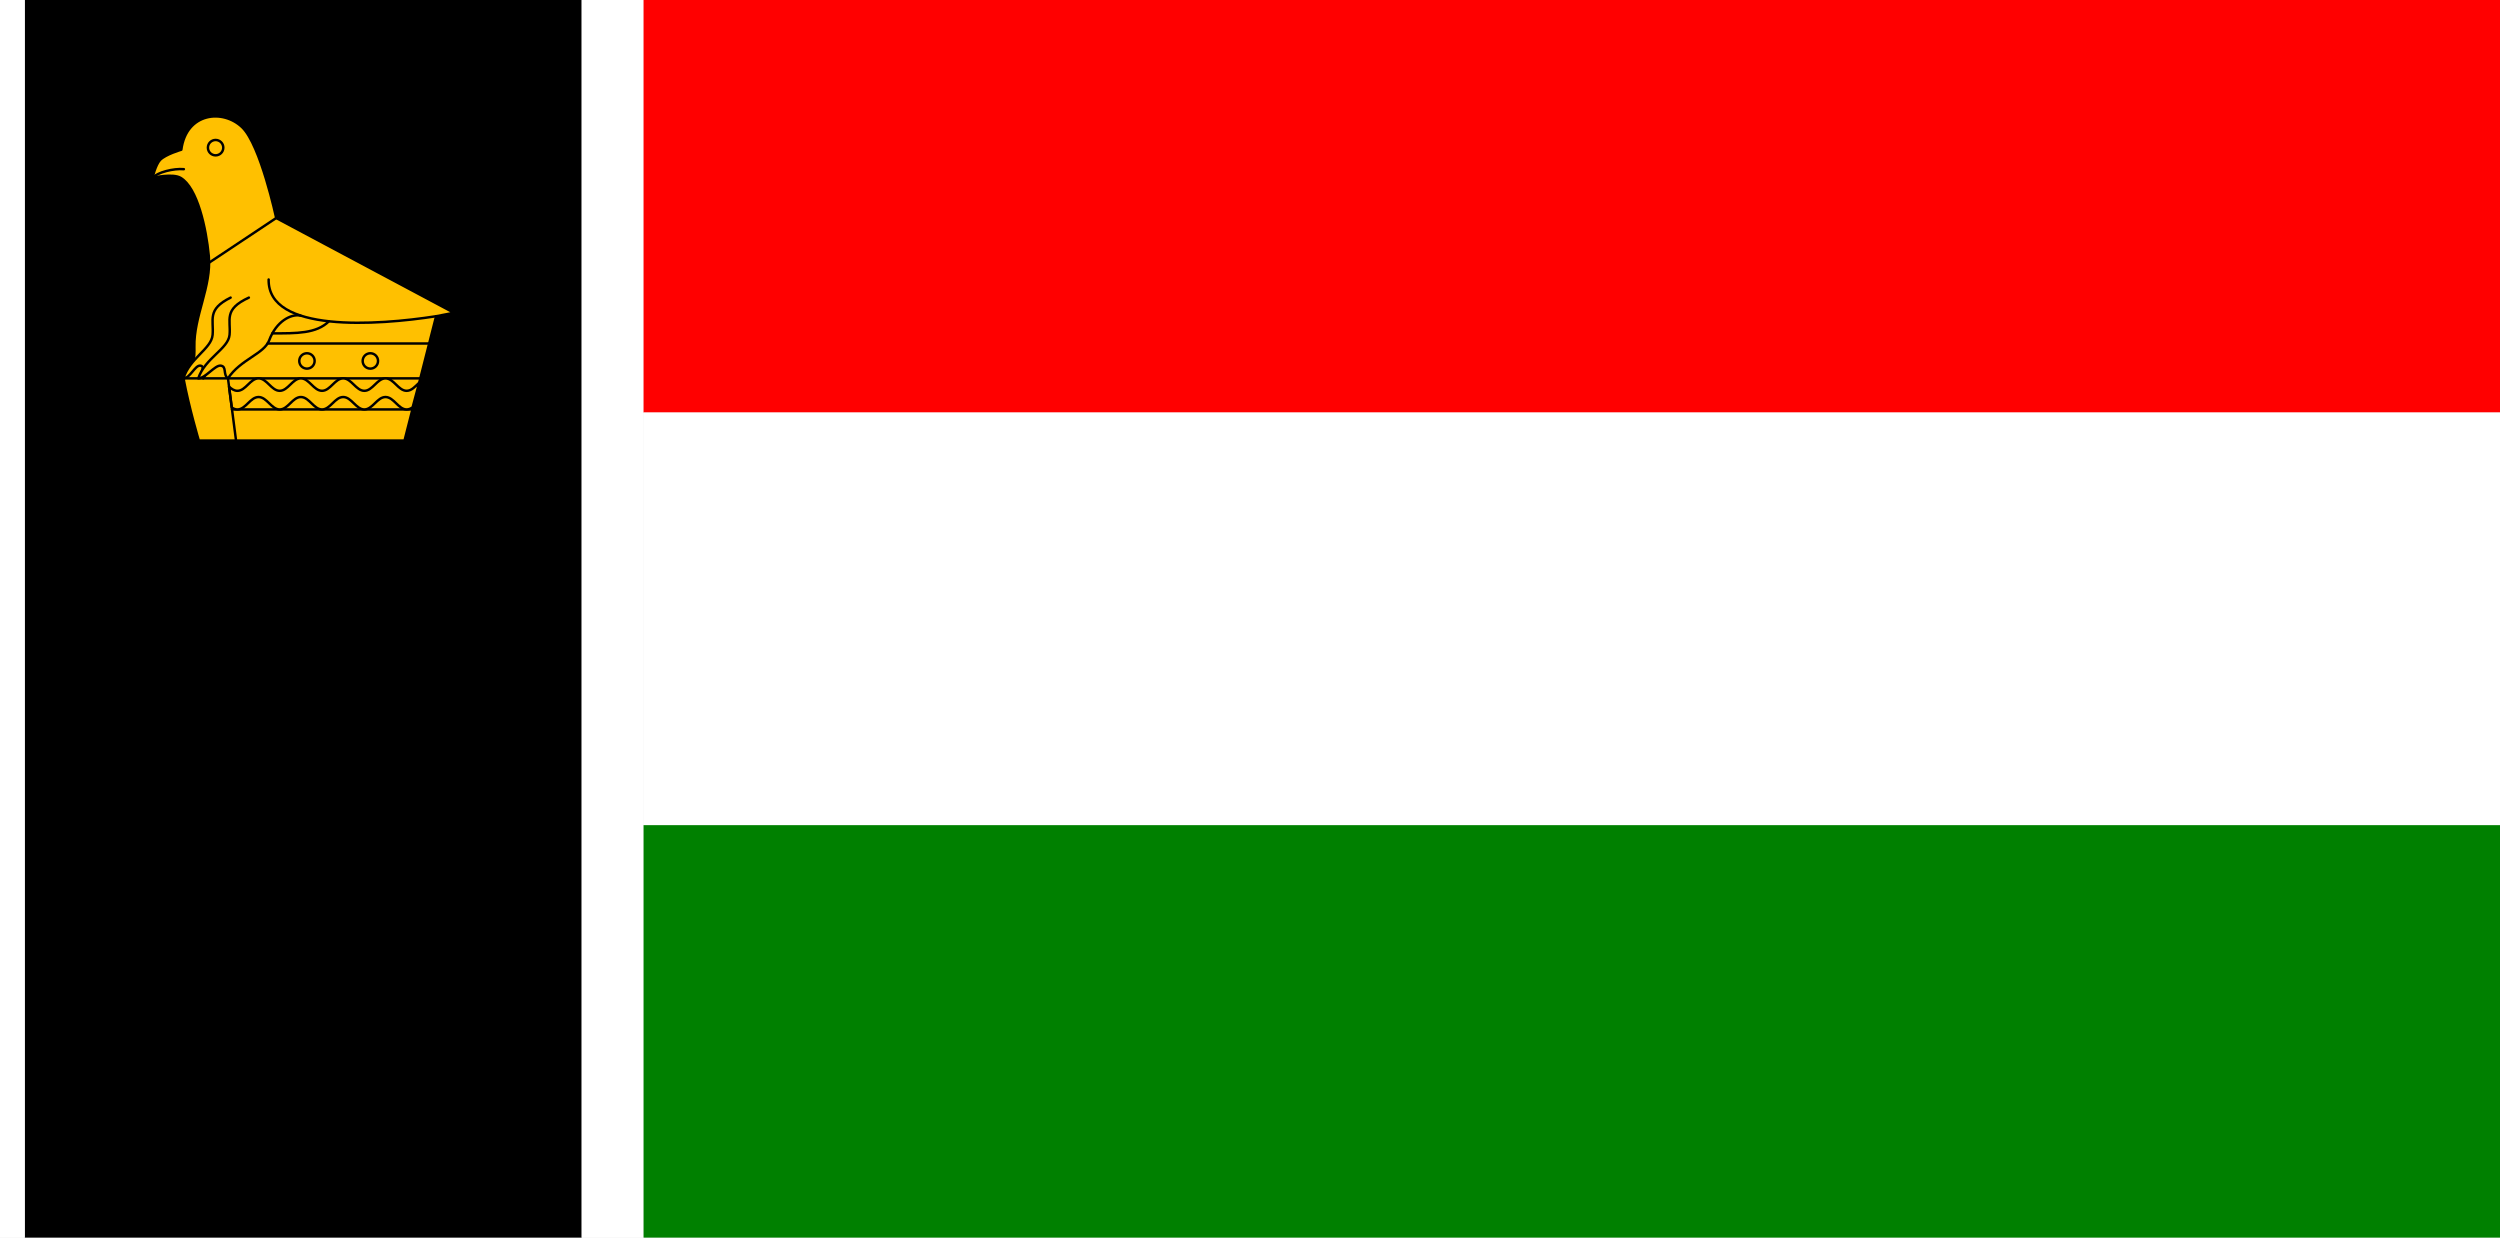
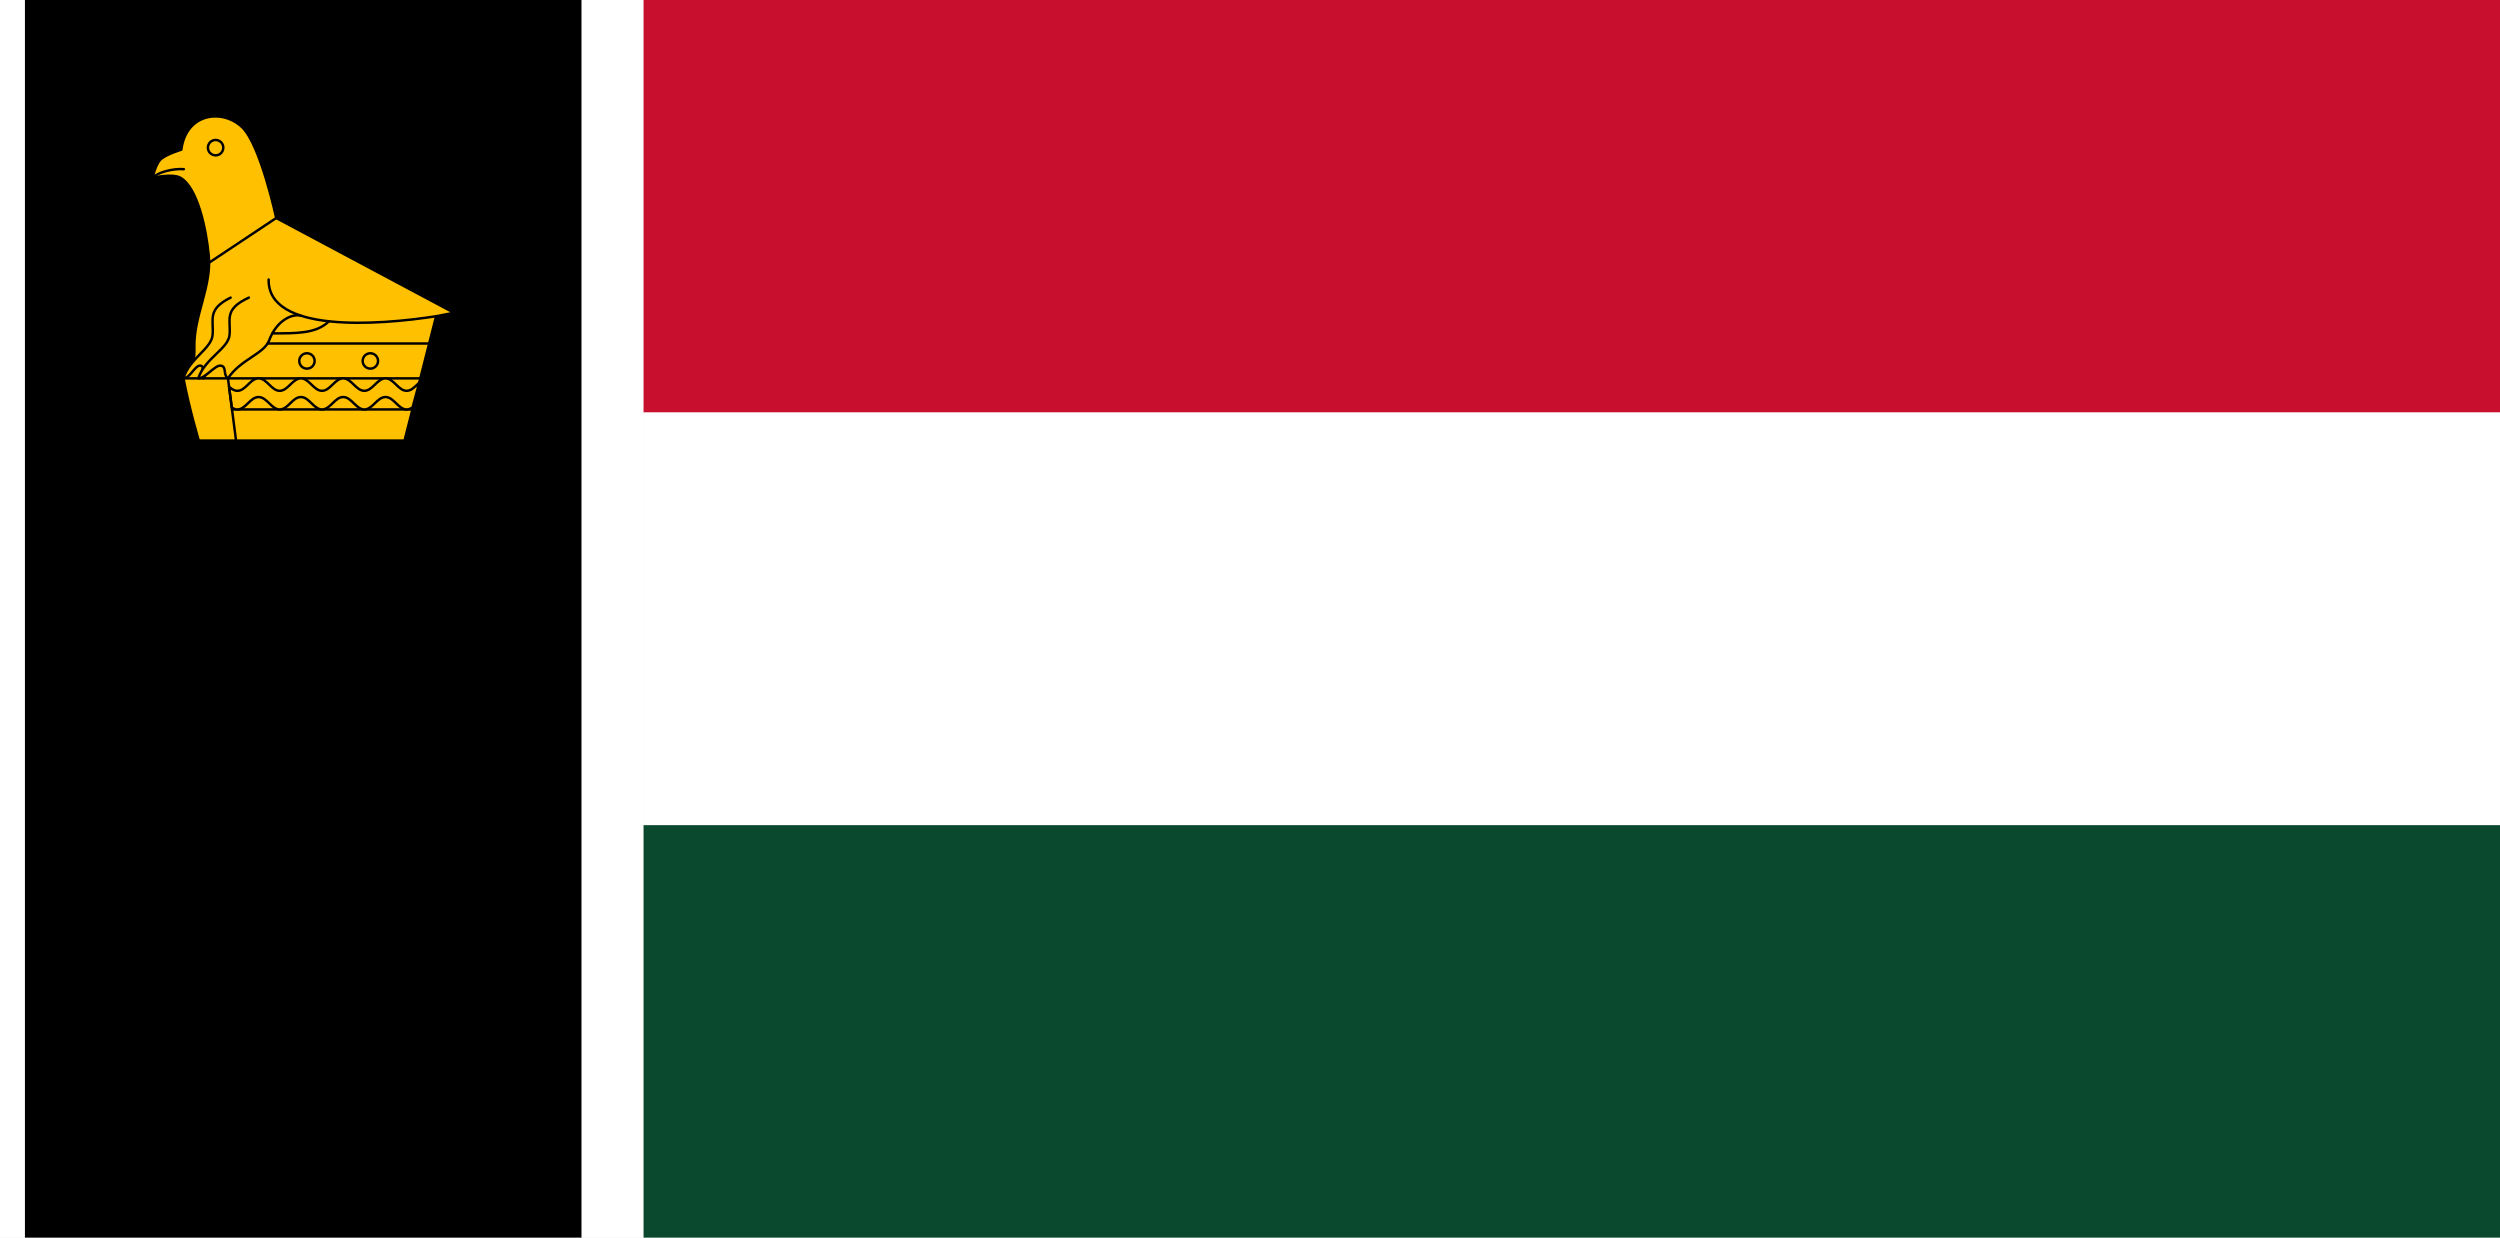
<svg xmlns="http://www.w3.org/2000/svg" width="3636" height="1800" viewBox="0 0 962.025 476.25" version="1.1" id="svg8">
  <defs id="defs2" />
  <g id="layer1" transform="translate(-6.72798,-418.3304)">
    <path style="fill:#000000;fill-opacity:1;stroke:none;stroke-width:0.354px;stroke-linecap:butt;stroke-linejoin:miter;stroke-opacity:1" d="m 230.565,894.58 -214.312,2e-5 v -476.25 h 214.312 z" id="path4" />
    <path style="fill:#ffffff;fill-opacity:1;stroke:none;stroke-width:0.118px;stroke-linecap:butt;stroke-linejoin:miter;stroke-opacity:1" d="m 254.378,418.33 -23.812,-2e-5 v 476.25 h 23.812 z" id="path841" />
    <path style="fill:#ffffff;fill-opacity:1;stroke:none;stroke-width:0.512px;stroke-linecap:butt;stroke-linejoin:miter;stroke-opacity:1" d="M 16.253,418.33 H 6.728 v 476.25 H 16.253 Z" id="path1079" />
-     <path id="path884" d="M 254.378,894.58 H 968.753 V 735.83 H 254.378 Z" style="fill:#008000;fill-opacity:1;stroke:none;stroke-width:0.809px;stroke-linecap:butt;stroke-linejoin:miter;stroke-opacity:1" />
-     <path style="fill:#ff0000;fill-opacity:1;stroke:none;stroke-width:0.809px;stroke-linecap:butt;stroke-linejoin:miter;stroke-opacity:1" d="M 254.378,577.08 H 968.753 V 418.33 H 254.378 Z" id="path817" />
+     <path id="path884" d="M 254.378,894.58 H 968.753 V 735.83 H 254.378 Z" style="fill:#0a492e;fill-opacity:1;stroke:none;stroke-width:0.809px;stroke-linecap:butt;stroke-linejoin:miter;stroke-opacity:1" />
+     <path style="fill:#c8102e;fill-opacity:1;stroke:none;stroke-width:0.809px;stroke-linecap:butt;stroke-linejoin:miter;stroke-opacity:1" d="M 254.378,577.08 H 968.753 V 418.33 H 254.378 Z" id="path817" />
    <g id="g866" style="fill:#ffc000;fill-opacity:1;stroke:#000000;stroke-width:1.239;stroke-linecap:round;stroke-linejoin:round;stroke-miterlimit:4;stroke-dasharray:none;stroke-opacity:1" transform="matrix(0.7684644,0,0,0.7684644,218.7583,41.79992)">
      <path id="path826" d="m -154.616,553.72 c -9.655,-9.295 -28.017,-7.44 -30.509,11.222 0,0 -7.941,2.298 -10.662,5.159 -2.23,2.346 -3.783,8.942 -3.783,8.942 0.713,-0.166 10.204,-2.311 14.101,0 8.429,4.998 12.788,25.25 14.101,39.017 1.466,15.367 -7.581,30.31 -7.223,45.743 0.102,4.391 -0.019,12.49 -5.45,15.626 2.82,14.97 7.674,31.149 7.674,31.149 h 103.018 l 15.821,-62.251 8.942,-1.72 -89.014,-47.462 c 0,0 -7.817,-36.566 -17.017,-45.424 z" style="fill:#ffc000;fill-opacity:1;stroke:#000000;stroke-width:1.239;stroke-linecap:round;stroke-linejoin:round;stroke-miterlimit:4;stroke-dasharray:none;stroke-opacity:1" />
      <path id="path830" d="M -65.437,679.452 H -184.007" style="fill:#ffc000;fill-opacity:1;stroke:#000000;stroke-width:1.239;stroke-linecap:round;stroke-linejoin:round;stroke-miterlimit:4;stroke-dasharray:none;stroke-opacity:1" />
      <path style="fill:#ffc000;fill-opacity:1;stroke:#000000;stroke-width:1.239;stroke-linecap:round;stroke-linejoin:round;stroke-miterlimit:4;stroke-dasharray:none;stroke-opacity:1" d="m -69.392,695.015 -90.343,10e-6" id="path832" />
      <path id="path834" d="m -146.431,679.452 c -4.152,0 -6.44,6.225 -10.592,6.225 -1.605,0 -2.93,-0.932 -4.193,-2.073 l 1.353,10.426 c 0.868,0.59 1.795,0.985 2.84,0.985 4.152,0 6.44,-6.225 10.592,-6.225 4.152,0 6.44,6.225 10.592,6.225 4.152,0 6.44,-6.225 10.593,-6.225 4.152,0 6.44,6.225 10.592,6.225 4.152,0 6.44,-6.225 10.592,-6.225 4.152,0 6.44,6.225 10.593,6.225 4.152,0 6.44,-6.225 10.592,-6.225 4.152,0 6.44,6.225 10.592,6.225 1.113,0 2.091,-0.449 3.008,-1.104 l 3.29,-12.294 c -1.966,1.798 -3.794,4.06 -6.298,4.06 -4.152,0 -6.44,-6.225 -10.592,-6.225 -4.152,0 -6.44,6.225 -10.592,6.225 -4.152,0 -6.44,-6.225 -10.593,-6.225 -4.152,0 -6.44,6.225 -10.592,6.225 -4.152,0 -6.44,-6.225 -10.592,-6.225 -4.152,0 -6.44,6.225 -10.593,6.225 -4.152,0 -6.44,-6.225 -10.592,-6.225 z" style="fill:#ffc000;fill-opacity:1;stroke:#000000;stroke-width:1.239;stroke-linecap:round;stroke-linejoin:round;stroke-miterlimit:4;stroke-dasharray:none;stroke-opacity:1" />
      <path style="fill:#ffc000;fill-opacity:1;stroke:#000000;stroke-width:1.239;stroke-linecap:round;stroke-linejoin:round;stroke-miterlimit:4;stroke-dasharray:none;stroke-opacity:1" d="m -161.755,679.452 4.039,31.126" id="path855" />
      <path id="path858" d="m -171.207,621.513 33.608,-22.369" style="fill:#ffc000;fill-opacity:1;stroke:#000000;stroke-width:1.239;stroke-linecap:round;stroke-linejoin:round;stroke-miterlimit:4;stroke-dasharray:none;stroke-opacity:1" />
      <path id="path1" style="fill:none;stroke-width:1.239;stroke-linecap:round;stroke-linejoin:round;stroke-dasharray:none" d="m -164.1,563.918 a 3.851,3.851 0 0 1 -3.851,3.851 3.851,3.851 0 0 1 -3.851,-3.851 3.851,3.851 0 0 1 3.851,-3.851 3.851,3.851 0 0 1 3.851,3.851 z" />
      <path id="path2" d="m -199.57,579.043 c 2.503,-2.807 10.607,-4.822 15.715,-4.35" style="fill:none;fill-opacity:1;stroke:#000000;stroke-width:1.239;stroke-linecap:round;stroke-linejoin:round;stroke-miterlimit:4;stroke-dasharray:none;stroke-opacity:1" />
      <path id="path10" d="m -140.25,647.99 c -4.44,-0.915 -11.292,2.786 -14.647,12.431 -2.37,6.812 -13.439,9.53 -19.239,19.031 -2.492,-1.887 1.595,-6.065 -1.496,-6.383 -2.636,-0.271 -5.182,6.422 -8.433,6.383 3.109,-10.164 13.991,-14.749 14.615,-21.761 0.678,-7.618 -2.984,-12.766 9.024,-18.689" style="fill:#ffc000;fill-opacity:1;stroke:#000000;stroke-width:1.239;stroke-linecap:round;stroke-linejoin:round;stroke-miterlimit:4;stroke-dasharray:none;stroke-opacity:1" />
      <path id="path5" d="m -125.436,647.99 c -4.759,-0.915 -12.102,2.786 -15.699,12.431 -2.54,6.812 -14.404,9.53 -20.62,19.031 -2.671,-1.887 -0.408,-6.065 -3.72,-6.383 -2.825,-0.271 -7.671,6.422 -11.155,6.383 3.332,-10.164 14.996,-14.749 15.664,-21.761 0.727,-7.618 -3.199,-12.766 9.672,-18.689" style="fill:#ffc000;fill-opacity:1;stroke:#000000;stroke-width:1.239;stroke-linecap:round;stroke-linejoin:round;stroke-miterlimit:4;stroke-dasharray:none;stroke-opacity:1" />
      <path id="path3" d="m -141.39,629.937 c -0.532,26.8 54.311,23.02 83.863,18.389" style="fill:none;fill-opacity:1;stroke:#000000;stroke-width:1.239;stroke-linecap:round;stroke-linejoin:round;stroke-miterlimit:4;stroke-dasharray:none;stroke-opacity:1" />
      <path id="path6" d="M -60.999,661.989 H -141.92" style="fill:#ffc000;fill-opacity:1;stroke:#000000;stroke-width:1.239;stroke-linecap:round;stroke-linejoin:round;stroke-miterlimit:4;stroke-dasharray:none;stroke-opacity:1" />
      <path id="path1-9" style="fill:none;fill-opacity:1;stroke:#000000;stroke-width:1.239;stroke-linecap:round;stroke-linejoin:round;stroke-miterlimit:4;stroke-dasharray:none;stroke-opacity:1" d="m -118.359,670.721 a 3.851,3.851 0 0 1 -3.851,3.851 3.851,3.851 0 0 1 -3.851,-3.851 3.851,3.851 0 0 1 3.851,-3.851 3.851,3.851 0 0 1 3.851,3.851 z" />
      <path id="path7" d="m -111.217,650.866 c -6.207,6.207 -16.217,6.042 -28.312,6.042" style="fill:none;fill-opacity:1;stroke:#000000;stroke-width:1.239;stroke-linecap:round;stroke-linejoin:round;stroke-miterlimit:4;stroke-dasharray:none;stroke-opacity:1" />
      <path id="path8" style="fill:none;fill-opacity:1;stroke:#000000;stroke-width:1.239;stroke-linecap:round;stroke-linejoin:round;stroke-miterlimit:4;stroke-dasharray:none;stroke-opacity:1" d="m -86.609,670.721 a 3.851,3.851 0 0 1 -3.851,3.851 3.851,3.851 0 0 1 -3.851,-3.851 3.851,3.851 0 0 1 3.851,-3.851 3.851,3.851 0 0 1 3.851,3.851 z" />
    </g>
    <path style="fill:#ffffff;fill-opacity:1;stroke:none;stroke-width:0.809px;stroke-linecap:butt;stroke-linejoin:miter;stroke-opacity:1" d="m 254.378,577.08 h 714.375 v 158.75 H 254.378 Z" id="path11" />
  </g>
</svg>
